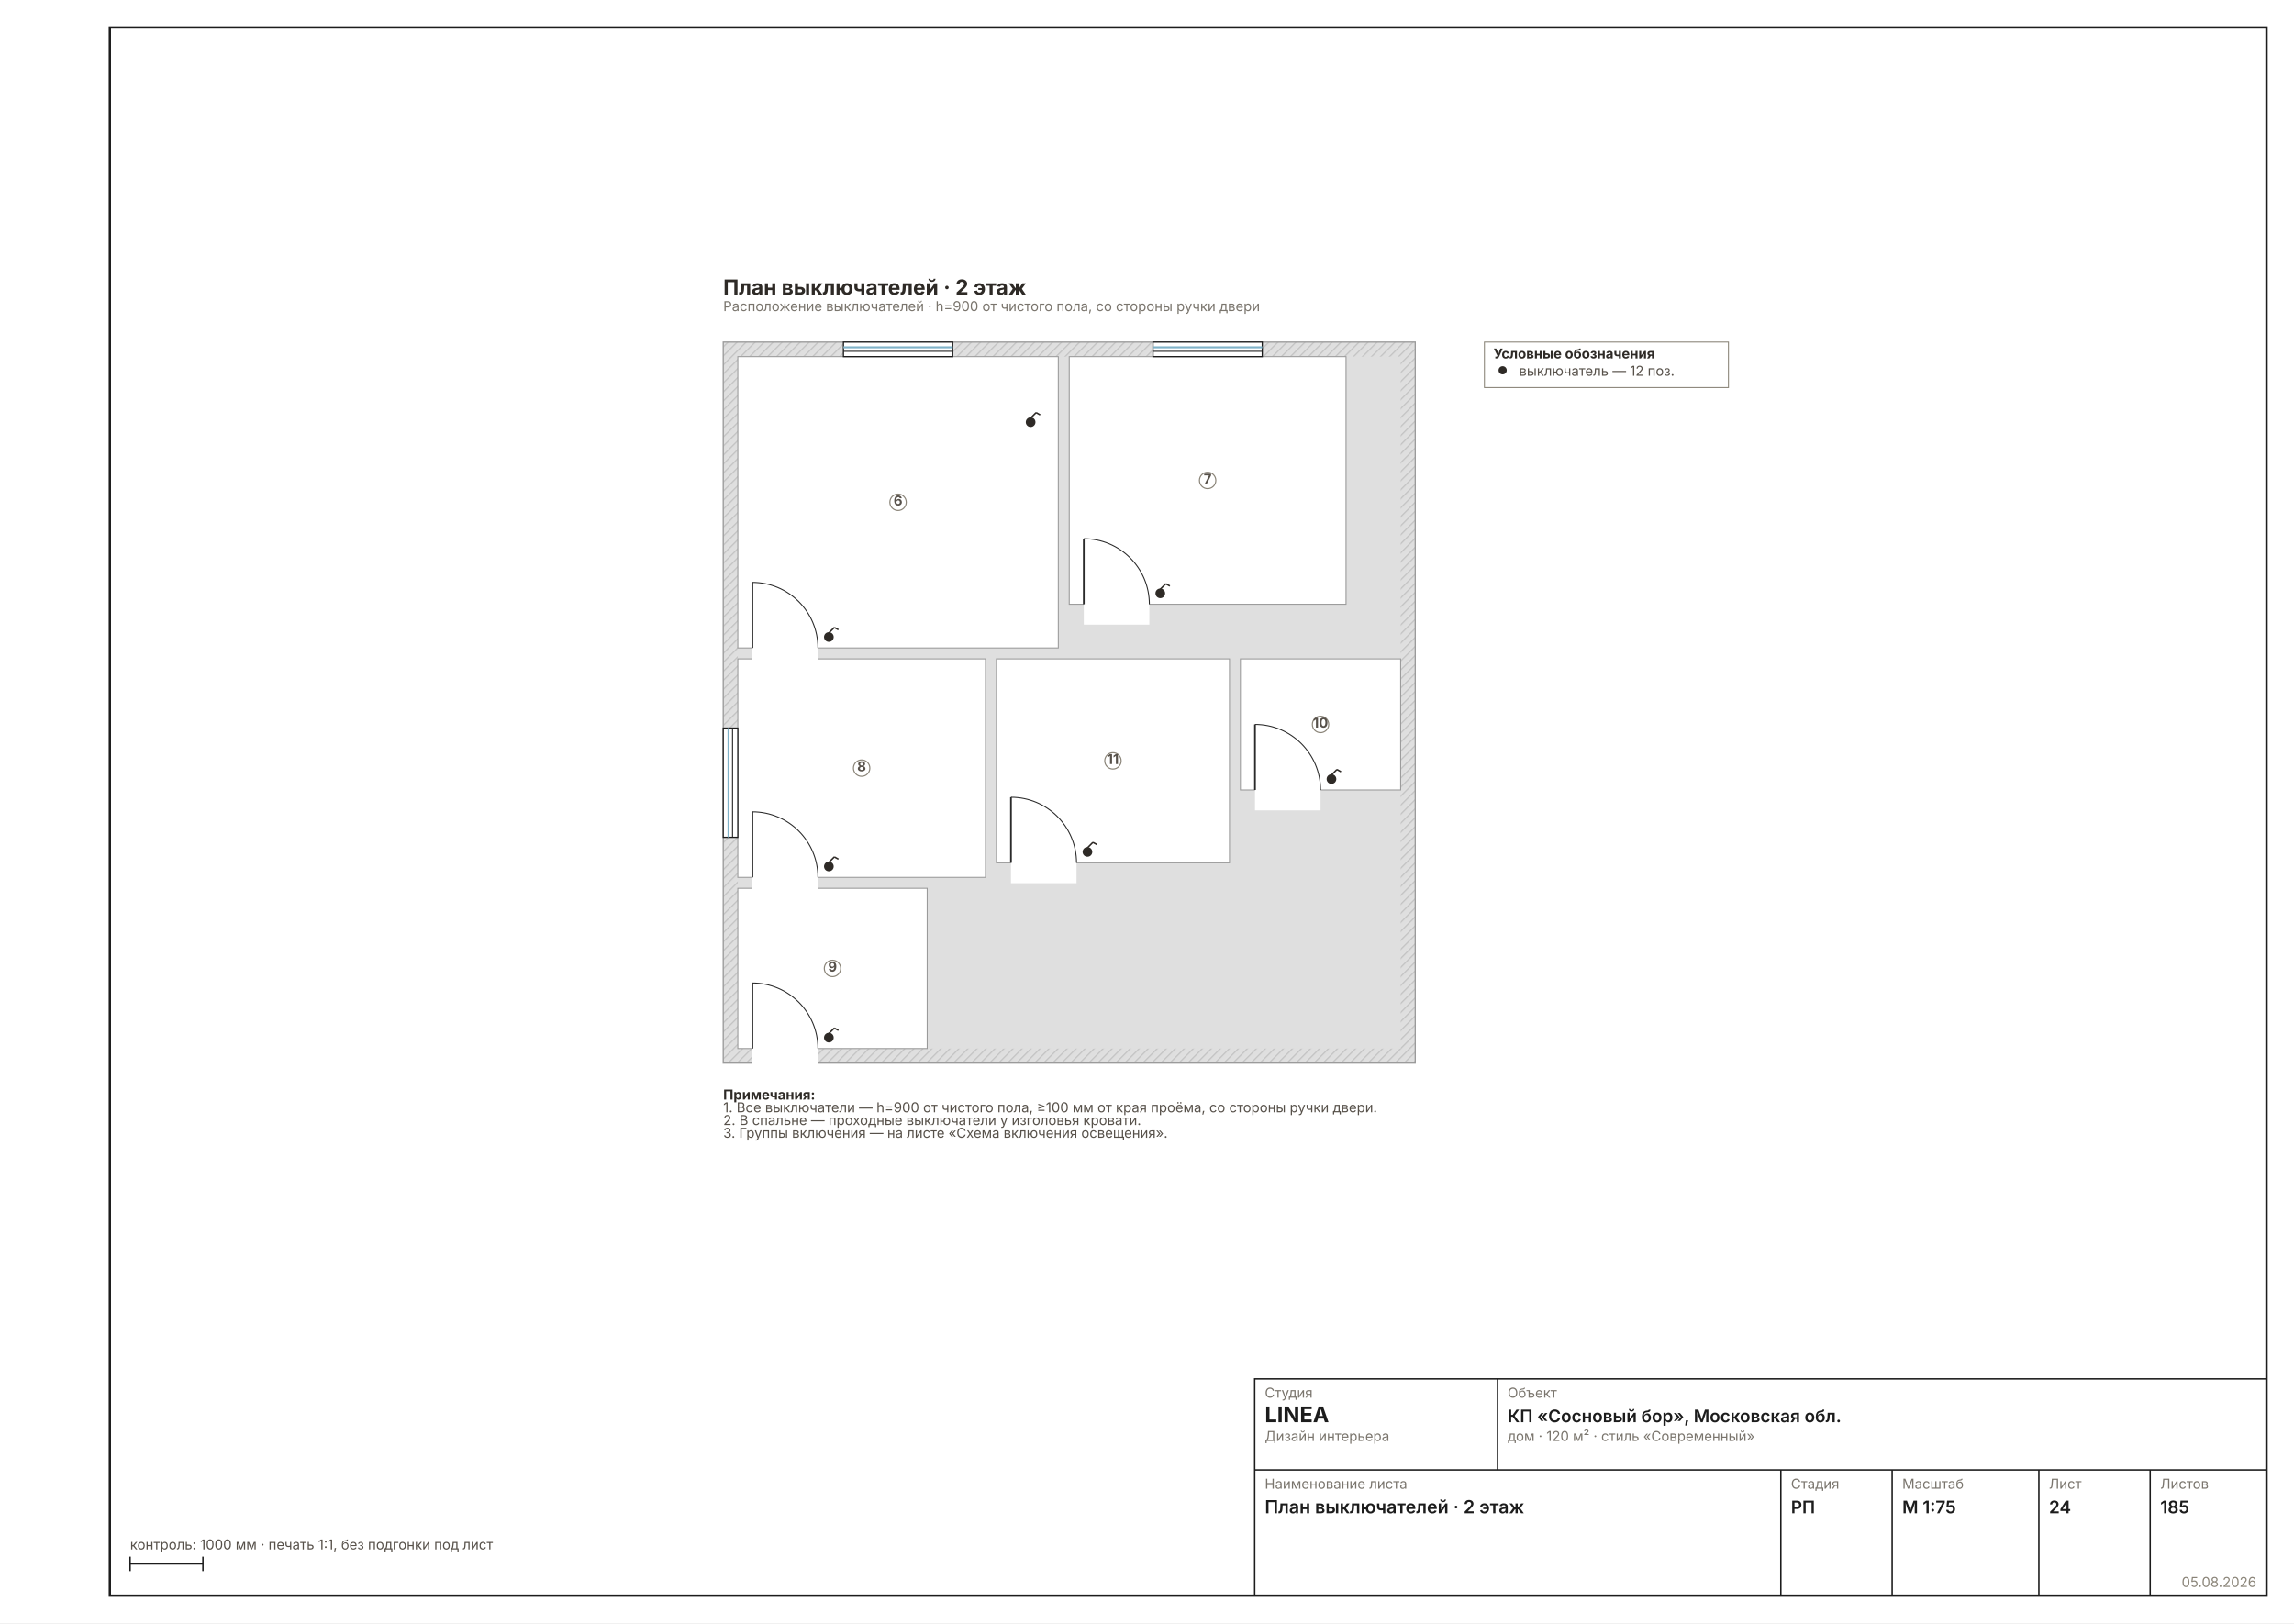
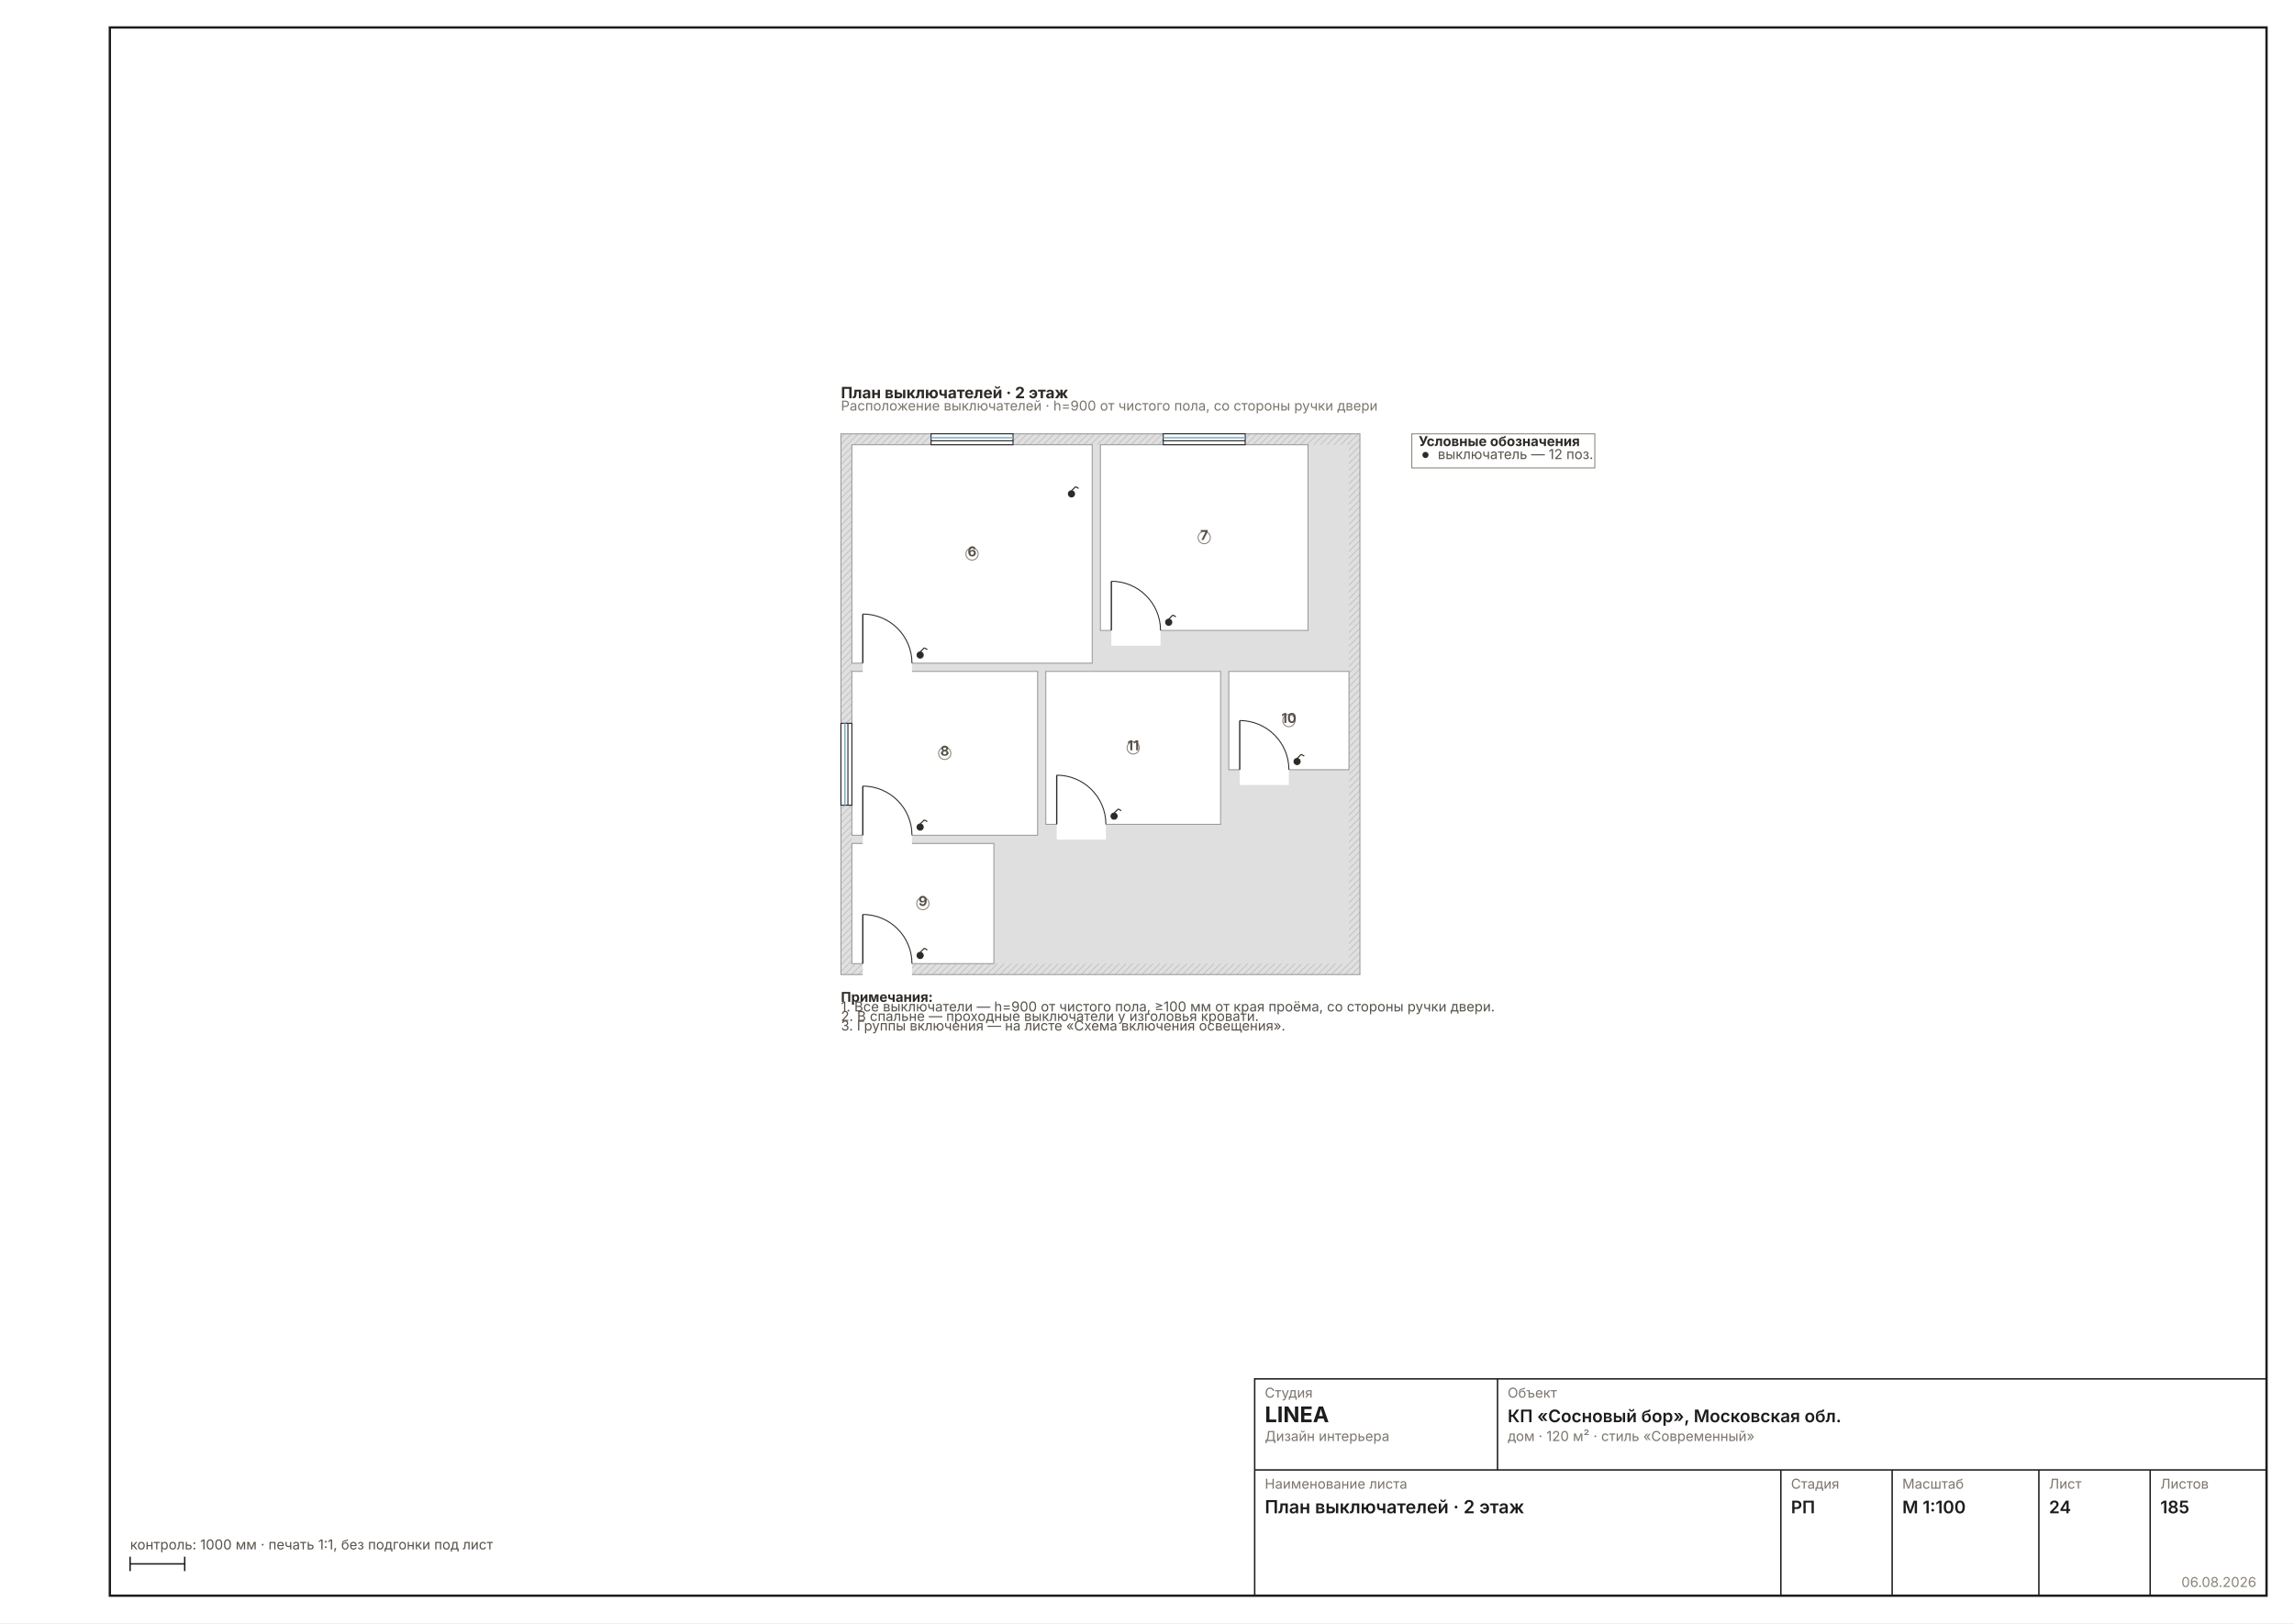
- <svg xmlns="http://www.w3.org/2000/svg" width="1587" height="1123" viewBox="0 0 1587 1123" font-family="Inter, &quot;Helvetica Neue&quot;, Arial, sans-serif">
+ <svg xmlns="http://www.w3.org/2000/svg" width="1587" height="1123" viewBox="0 0 1587 1123" font-family="Inter, &quot;Helvetica Neue&quot;, Arial, sans-serif" data-sheet="switches" data-scale="1:100">
  <rect width="1587" height="1123" fill="#FFFFFF" />
  <rect x="76" y="19" width="1492" height="1085" fill="none" stroke="#1C1C1C" stroke-width="1.6" />
-   <g transform="translate(456.2487 190.0377) scale(0.6299)">
+   <g transform="translate(548.7012 265.1652) scale(0.4724)">
    <defs>
      <pattern id="wh24" width="7" height="7" patternUnits="userSpaceOnUse" patternTransform="rotate(45)">
        <rect width="7" height="7" fill="#DFDFDF" />
        <line x1="0" y1="0" x2="0" y2="7" stroke="#C4C4C4" stroke-width="2.70" />
      </pattern>
    </defs>
-     <rect x="70" y="74" width="760" height="792" fill="url(#wh24)" stroke="#9A9A9A" stroke-width="1.35" />
+     <rect x="70" y="74" width="760" height="792" fill="url(#wh24)" stroke="#9A9A9A" stroke-width="1.44" />
    <rect x="86" y="90" width="728" height="760" fill="#DFDFDF" />
-     <rect x="86" y="90" width="352" height="320" fill="#FFFFFF" stroke="#9A9A9A" stroke-width="1.08" />
-     <rect x="450" y="90" width="304" height="272" fill="#FFFFFF" stroke="#9A9A9A" stroke-width="1.08" />
-     <rect x="86" y="422" width="272" height="240" fill="#FFFFFF" stroke="#9A9A9A" stroke-width="1.08" />
-     <rect x="86" y="674" width="208" height="176" fill="#FFFFFF" stroke="#9A9A9A" stroke-width="1.08" />
-     <rect x="638" y="422" width="176" height="144" fill="#FFFFFF" stroke="#9A9A9A" stroke-width="1.08" />
-     <rect x="370" y="422" width="256" height="224" fill="#FFFFFF" stroke="#9A9A9A" stroke-width="1.08" />
+     <rect x="86" y="90" width="352" height="320" fill="#FFFFFF" stroke="#9A9A9A" stroke-width="1.44" />
+     <rect x="450" y="90" width="304" height="272" fill="#FFFFFF" stroke="#9A9A9A" stroke-width="1.44" />
+     <rect x="86" y="422" width="272" height="240" fill="#FFFFFF" stroke="#9A9A9A" stroke-width="1.44" />
+     <rect x="86" y="674" width="208" height="176" fill="#FFFFFF" stroke="#9A9A9A" stroke-width="1.44" />
+     <rect x="638" y="422" width="176" height="144" fill="#FFFFFF" stroke="#9A9A9A" stroke-width="1.44" />
+     <rect x="370" y="422" width="256" height="224" fill="#FFFFFF" stroke="#9A9A9A" stroke-width="1.44" />
    <rect x="102" y="406.8" width="72" height="25.6" fill="#FFFFFF" />
    <line x1="102" y1="410" x2="102" y2="338" stroke="#2A2A2A" stroke-width="1.89" />
-     <path d="M 174 410 A 72 72 0 0 0 102 338" fill="none" stroke="#2A2A2A" stroke-width="1.08" />
+     <path d="M 174 410 A 72 72 0 0 0 102 338" fill="none" stroke="#2A2A2A" stroke-width="1.44" />
    <rect x="466" y="358.8" width="72" height="25.6" fill="#FFFFFF" />
    <line x1="466" y1="362" x2="466" y2="290" stroke="#2A2A2A" stroke-width="1.89" />
-     <path d="M 538 362 A 72 72 0 0 0 466 290" fill="none" stroke="#2A2A2A" stroke-width="1.08" />
+     <path d="M 538 362 A 72 72 0 0 0 466 290" fill="none" stroke="#2A2A2A" stroke-width="1.44" />
    <rect x="102" y="658.8" width="72" height="25.6" fill="#FFFFFF" />
    <line x1="102" y1="662" x2="102" y2="590" stroke="#2A2A2A" stroke-width="1.89" />
-     <path d="M 174 662 A 72 72 0 0 0 102 590" fill="none" stroke="#2A2A2A" stroke-width="1.08" />
+     <path d="M 174 662 A 72 72 0 0 0 102 590" fill="none" stroke="#2A2A2A" stroke-width="1.44" />
    <rect x="102" y="846.8" width="72" height="25.6" fill="#FFFFFF" />
    <line x1="102" y1="850" x2="102" y2="778" stroke="#2A2A2A" stroke-width="1.89" />
-     <path d="M 174 850 A 72 72 0 0 0 102 778" fill="none" stroke="#2A2A2A" stroke-width="1.08" />
+     <path d="M 174 850 A 72 72 0 0 0 102 778" fill="none" stroke="#2A2A2A" stroke-width="1.44" />
    <rect x="654" y="562.8" width="72" height="25.6" fill="#FFFFFF" />
    <line x1="654" y1="566" x2="654" y2="494" stroke="#2A2A2A" stroke-width="1.89" />
-     <path d="M 726 566 A 72 72 0 0 0 654 494" fill="none" stroke="#2A2A2A" stroke-width="1.08" />
+     <path d="M 726 566 A 72 72 0 0 0 654 494" fill="none" stroke="#2A2A2A" stroke-width="1.44" />
    <rect x="386" y="642.8" width="72" height="25.6" fill="#FFFFFF" />
    <line x1="386" y1="646" x2="386" y2="574" stroke="#2A2A2A" stroke-width="1.89" />
-     <path d="M 458 646 A 72 72 0 0 0 386 574" fill="none" stroke="#2A2A2A" stroke-width="1.08" />
-     <rect x="202" y="74" width="120" height="16" fill="#FFFFFF" stroke="#1C1C1C" stroke-width="1.35" />
+     <path d="M 458 646 A 72 72 0 0 0 386 574" fill="none" stroke="#2A2A2A" stroke-width="1.44" />
+     <rect x="202" y="74" width="120" height="16" fill="#FFFFFF" stroke="#1C1C1C" stroke-width="1.44" />
    <line x1="202" y1="79.8" x2="322" y2="79.8" stroke="#7FB2C8" stroke-width="2.16" />
-     <line x1="202" y1="84.2" x2="322" y2="84.2" stroke="#1C1C1C" stroke-width="1.08" />
-     <rect x="542" y="74" width="120" height="16" fill="#FFFFFF" stroke="#1C1C1C" stroke-width="1.35" />
+     <line x1="202" y1="84.2" x2="322" y2="84.2" stroke="#1C1C1C" stroke-width="1.44" />
+     <rect x="542" y="74" width="120" height="16" fill="#FFFFFF" stroke="#1C1C1C" stroke-width="1.44" />
    <line x1="542" y1="79.8" x2="662" y2="79.8" stroke="#7FB2C8" stroke-width="2.16" />
-     <line x1="542" y1="84.2" x2="662" y2="84.2" stroke="#1C1C1C" stroke-width="1.08" />
-     <rect x="70" y="498" width="16" height="120" fill="#FFFFFF" stroke="#1C1C1C" stroke-width="1.35" />
+     <line x1="542" y1="84.2" x2="662" y2="84.2" stroke="#1C1C1C" stroke-width="1.44" />
+     <rect x="70" y="498" width="16" height="120" fill="#FFFFFF" stroke="#1C1C1C" stroke-width="1.44" />
    <line x1="75.8" y1="498" x2="75.8" y2="618" stroke="#7FB2C8" stroke-width="2.16" />
-     <line x1="80.2" y1="498" x2="80.2" y2="618" stroke="#1C1C1C" stroke-width="1.08" />
+     <line x1="80.2" y1="498" x2="80.2" y2="618" stroke="#1C1C1C" stroke-width="1.44" />
    <g stroke="#2E2A26" stroke-width="1.62">
      <circle cx="186" cy="398" r="4.5" fill="#2E2A26" />
      <line x1="186" y1="393.5" x2="192" y2="387.5" />
      <line x1="192" y1="387.5" x2="196.5" y2="390" />
    </g>
    <g stroke="#2E2A26" stroke-width="1.62">
      <circle cx="407.6" cy="162" r="4.5" fill="#2E2A26" />
      <line x1="407.6" y1="157.5" x2="413.6" y2="151.5" />
      <line x1="413.6" y1="151.5" x2="418.1" y2="154" />
    </g>
    <g stroke="#2E2A26" stroke-width="1.62">
      <circle cx="550" cy="350" r="4.5" fill="#2E2A26" />
      <line x1="550" y1="345.5" x2="556" y2="339.5" />
      <line x1="556" y1="339.5" x2="560.5" y2="342" />
    </g>
    <g stroke="#2E2A26" stroke-width="1.62">
      <circle cx="186" cy="650" r="4.5" fill="#2E2A26" />
      <line x1="186" y1="645.5" x2="192" y2="639.5" />
      <line x1="192" y1="639.5" x2="196.5" y2="642" />
    </g>
    <g stroke="#2E2A26" stroke-width="1.62">
      <circle cx="186" cy="838" r="4.5" fill="#2E2A26" />
      <line x1="186" y1="833.5" x2="192" y2="827.5" />
      <line x1="192" y1="827.5" x2="196.5" y2="830" />
    </g>
    <g stroke="#2E2A26" stroke-width="1.62">
      <circle cx="738" cy="554" r="4.5" fill="#2E2A26" />
      <line x1="738" y1="549.5" x2="744" y2="543.5" />
      <line x1="744" y1="543.5" x2="748.5" y2="546" />
    </g>
    <g stroke="#2E2A26" stroke-width="1.62">
      <circle cx="470" cy="634" r="4.5" fill="#2E2A26" />
      <line x1="470" y1="629.5" x2="476" y2="623.5" />
      <line x1="476" y1="623.5" x2="480.5" y2="626" />
    </g>
-     <circle cx="262" cy="250" r="9" fill="#FFFFFFD9" stroke="#8A8478" stroke-width="1.22" />
-     <text x="262" y="253.5" font-size="15.00" font-weight="700" text-anchor="middle" fill="#57514A">6</text>
-     <circle cx="602" cy="226" r="9" fill="#FFFFFFD9" stroke="#8A8478" stroke-width="1.22" />
-     <text x="602" y="229.5" font-size="15.00" font-weight="700" text-anchor="middle" fill="#57514A">7</text>
-     <circle cx="222" cy="542" r="9" fill="#FFFFFFD9" stroke="#8A8478" stroke-width="1.22" />
-     <text x="222" y="545.5" font-size="15.00" font-weight="700" text-anchor="middle" fill="#57514A">8</text>
-     <circle cx="190" cy="762" r="9" fill="#FFFFFFD9" stroke="#8A8478" stroke-width="1.22" />
-     <text x="190" y="765.5" font-size="15.00" font-weight="700" text-anchor="middle" fill="#57514A">9</text>
-     <circle cx="726" cy="494" r="9" fill="#FFFFFFD9" stroke="#8A8478" stroke-width="1.22" />
-     <text x="726" y="497.5" font-size="15.00" font-weight="700" text-anchor="middle" fill="#57514A">10</text>
-     <circle cx="498" cy="534" r="9" fill="#FFFFFFD9" stroke="#8A8478" stroke-width="1.22" />
-     <text x="498" y="537.5" font-size="15.00" font-weight="700" text-anchor="middle" fill="#57514A">11</text>
-     <rect x="906" y="74" width="268" height="50" fill="none" stroke="#8A8478" stroke-width="1.08" />
-     <text x="916" y="92" font-size="15.00" font-weight="700" fill="#2E2A26">Условные обозначения</text>
-     <circle cx="926" cy="105" r="4.5" fill="#2E2A26" />
-     <text x="944" y="111" font-size="15.00" fill="#57514A">выключатель — 12 поз.</text>
-     <text x="70" y="906" font-size="15.00" font-weight="700" fill="#2E2A26">Примечания:</text>
-     <text x="70" y="920" font-size="15.00" fill="#57514A">1. Все выключатели — h=900 от чистого пола, ≥100 мм от края проёма, со стороны ручки двери.</text>
-     <text x="70" y="934" font-size="15.00" fill="#57514A">2. В спальне — проходные выключатели у изголовья кровати.</text>
-     <text x="70" y="948" font-size="15.00" fill="#57514A">3. Группы включения — на листе «Схема включения освещения».</text>
+     <g data-el="room" />
+     <circle cx="262" cy="250" r="9" fill="#FFFFFFD9" stroke="#8A8478" stroke-width="1.44" />
+     <text x="262" y="253.5" font-size="20.00" font-weight="700" text-anchor="middle" fill="#57514A">6</text>
+     <circle cx="602" cy="226" r="9" fill="#FFFFFFD9" stroke="#8A8478" stroke-width="1.44" />
+     <text x="602" y="229.5" font-size="20.00" font-weight="700" text-anchor="middle" fill="#57514A">7</text>
+     <circle cx="222" cy="542" r="9" fill="#FFFFFFD9" stroke="#8A8478" stroke-width="1.44" />
+     <text x="222" y="545.5" font-size="20.00" font-weight="700" text-anchor="middle" fill="#57514A">8</text>
+     <circle cx="190" cy="762" r="9" fill="#FFFFFFD9" stroke="#8A8478" stroke-width="1.44" />
+     <text x="190" y="765.5" font-size="20.00" font-weight="700" text-anchor="middle" fill="#57514A">9</text>
+     <circle cx="726" cy="494" r="9" fill="#FFFFFFD9" stroke="#8A8478" stroke-width="1.44" />
+     <text x="726" y="497.5" font-size="20.00" font-weight="700" text-anchor="middle" fill="#57514A">10</text>
+     <circle cx="498" cy="534" r="9" fill="#FFFFFFD9" stroke="#8A8478" stroke-width="1.44" />
+     <text x="498" y="537.5" font-size="20.00" font-weight="700" text-anchor="middle" fill="#57514A">11</text>
+     <g data-el="legend">
+       <rect x="906" y="74" width="268" height="50" fill="none" stroke="#8A8478" stroke-width="1.44" />
+       <text x="916" y="92" font-size="20.00" font-weight="700" fill="#2E2A26">Условные обозначения</text>
+       <circle cx="926" cy="105" r="4.5" fill="#2E2A26" />
+       <text x="944" y="111" font-size="20.00" fill="#57514A">выключатель — 12 поз.</text>
+     </g>
+     <g data-el="notes" />
+     <text x="70" y="906" font-size="20.00" font-weight="700" fill="#2E2A26">Примечания:</text>
+     <text x="70" y="920" font-size="20.00" fill="#57514A">1. Все выключатели — h=900 от чистого пола, ≥100 мм от края проёма, со стороны ручки двери.</text>
+     <text x="70" y="934" font-size="20.00" fill="#57514A">2. В спальне — проходные выключатели у изголовья кровати.</text>
+     <text x="70" y="948" font-size="20.00" fill="#57514A">3. Группы включения — на листе «Схема включения освещения».</text>
    <text x="70" y="22" font-size="22.95" font-weight="700" fill="#2E2A26">План выключателей · 2 этаж</text>
-     <text x="70" y="40" font-size="15.00" fill="#7A756D">Расположение выключателей · h=900 от чистого пола, со стороны ручки двери</text>
+     <text x="70" y="40" font-size="20.00" fill="#7A756D">Расположение выключателей · h=900 от чистого пола, со стороны ручки двери</text>
  </g>
-   <g stroke="#1C1C1C" stroke-width="1" fill="none">
+   <g data-el="stamp" stroke="#1C1C1C" stroke-width="1" fill="none">
    <rect x="868" y="954" width="700" height="150" />
    <line x1="868" y1="1017" x2="1568" y2="1017" />
    <line x1="1036" y1="954" x2="1036" y2="1017" />
    <line x1="1232" y1="1017" x2="1232" y2="1104" />
    <line x1="1309" y1="1017" x2="1309" y2="1104" />
    <line x1="1410.5" y1="1017" x2="1410.5" y2="1104" />
    <line x1="1487.5" y1="1017" x2="1487.5" y2="1104" />
  </g>
  <text x="875" y="967" font-size="9.5" fill="#7A756D">Студия</text>
  <text x="875" y="984" font-size="15" font-weight="700" fill="#1C1C1C">LINEA</text>
  <text x="875" y="997" font-size="9.5" fill="#7A756D">Дизайн интерьера</text>
  <text x="1043" y="967" font-size="9.5" fill="#7A756D">Объект</text>
  <text x="1043" y="984" font-size="12" font-weight="600" fill="#1C1C1C">КП «Сосновый бор», Московская обл.</text>
  <text x="1043" y="997" font-size="9.5" fill="#7A756D">дом · 120 м² · стиль «Современный»</text>
  <text x="875" y="1030" font-size="9.5" fill="#7A756D">Наименование листа</text>
  <text x="875" y="1047" font-size="12.5" font-weight="600" fill="#1C1C1C">План выключателей · 2 этаж</text>
  <text x="1239" y="1030" font-size="9.5" fill="#7A756D">Стадия</text>
  <text x="1239" y="1047" font-size="12" font-weight="600" fill="#1C1C1C">РП</text>
  <text x="1316" y="1030" font-size="9.5" fill="#7A756D">Масштаб</text>
-   <text x="1316" y="1047" font-size="12" font-weight="600" fill="#1C1C1C">М 1:75</text>
+   <text x="1316" y="1047" font-size="12" font-weight="600" fill="#1C1C1C">М 1:100</text>
  <text x="1417.5" y="1030" font-size="9.5" fill="#7A756D">Лист</text>
  <text x="1417.5" y="1047" font-size="12" font-weight="600" fill="#1C1C1C">24</text>
  <text x="1494.5" y="1030" font-size="9.5" fill="#7A756D">Листов</text>
  <text x="1494.5" y="1047" font-size="12" font-weight="600" fill="#1C1C1C">185</text>
-   <text x="1561" y="1098" font-size="9.5" fill="#8A8478" text-anchor="end">05.08.2026</text>
+   <text x="1561" y="1098" font-size="9.5" fill="#8A8478" text-anchor="end">06.08.2026</text>
  <g stroke="#1C1C1C" stroke-width="1">
-     <line x1="90" y1="1082" x2="140.392" y2="1082" />
+     <line x1="90" y1="1082" x2="127.792" y2="1082" />
    <line x1="90" y1="1077" x2="90" y2="1087" />
-     <line x1="140.392" y1="1077" x2="140.392" y2="1087" />
+     <line x1="127.792" y1="1077" x2="127.792" y2="1087" />
  </g>
  <text x="90" y="1072" font-size="9.5" fill="#57514A">контроль: 1000 мм · печать 1:1, без подгонки под лист</text>
</svg>
